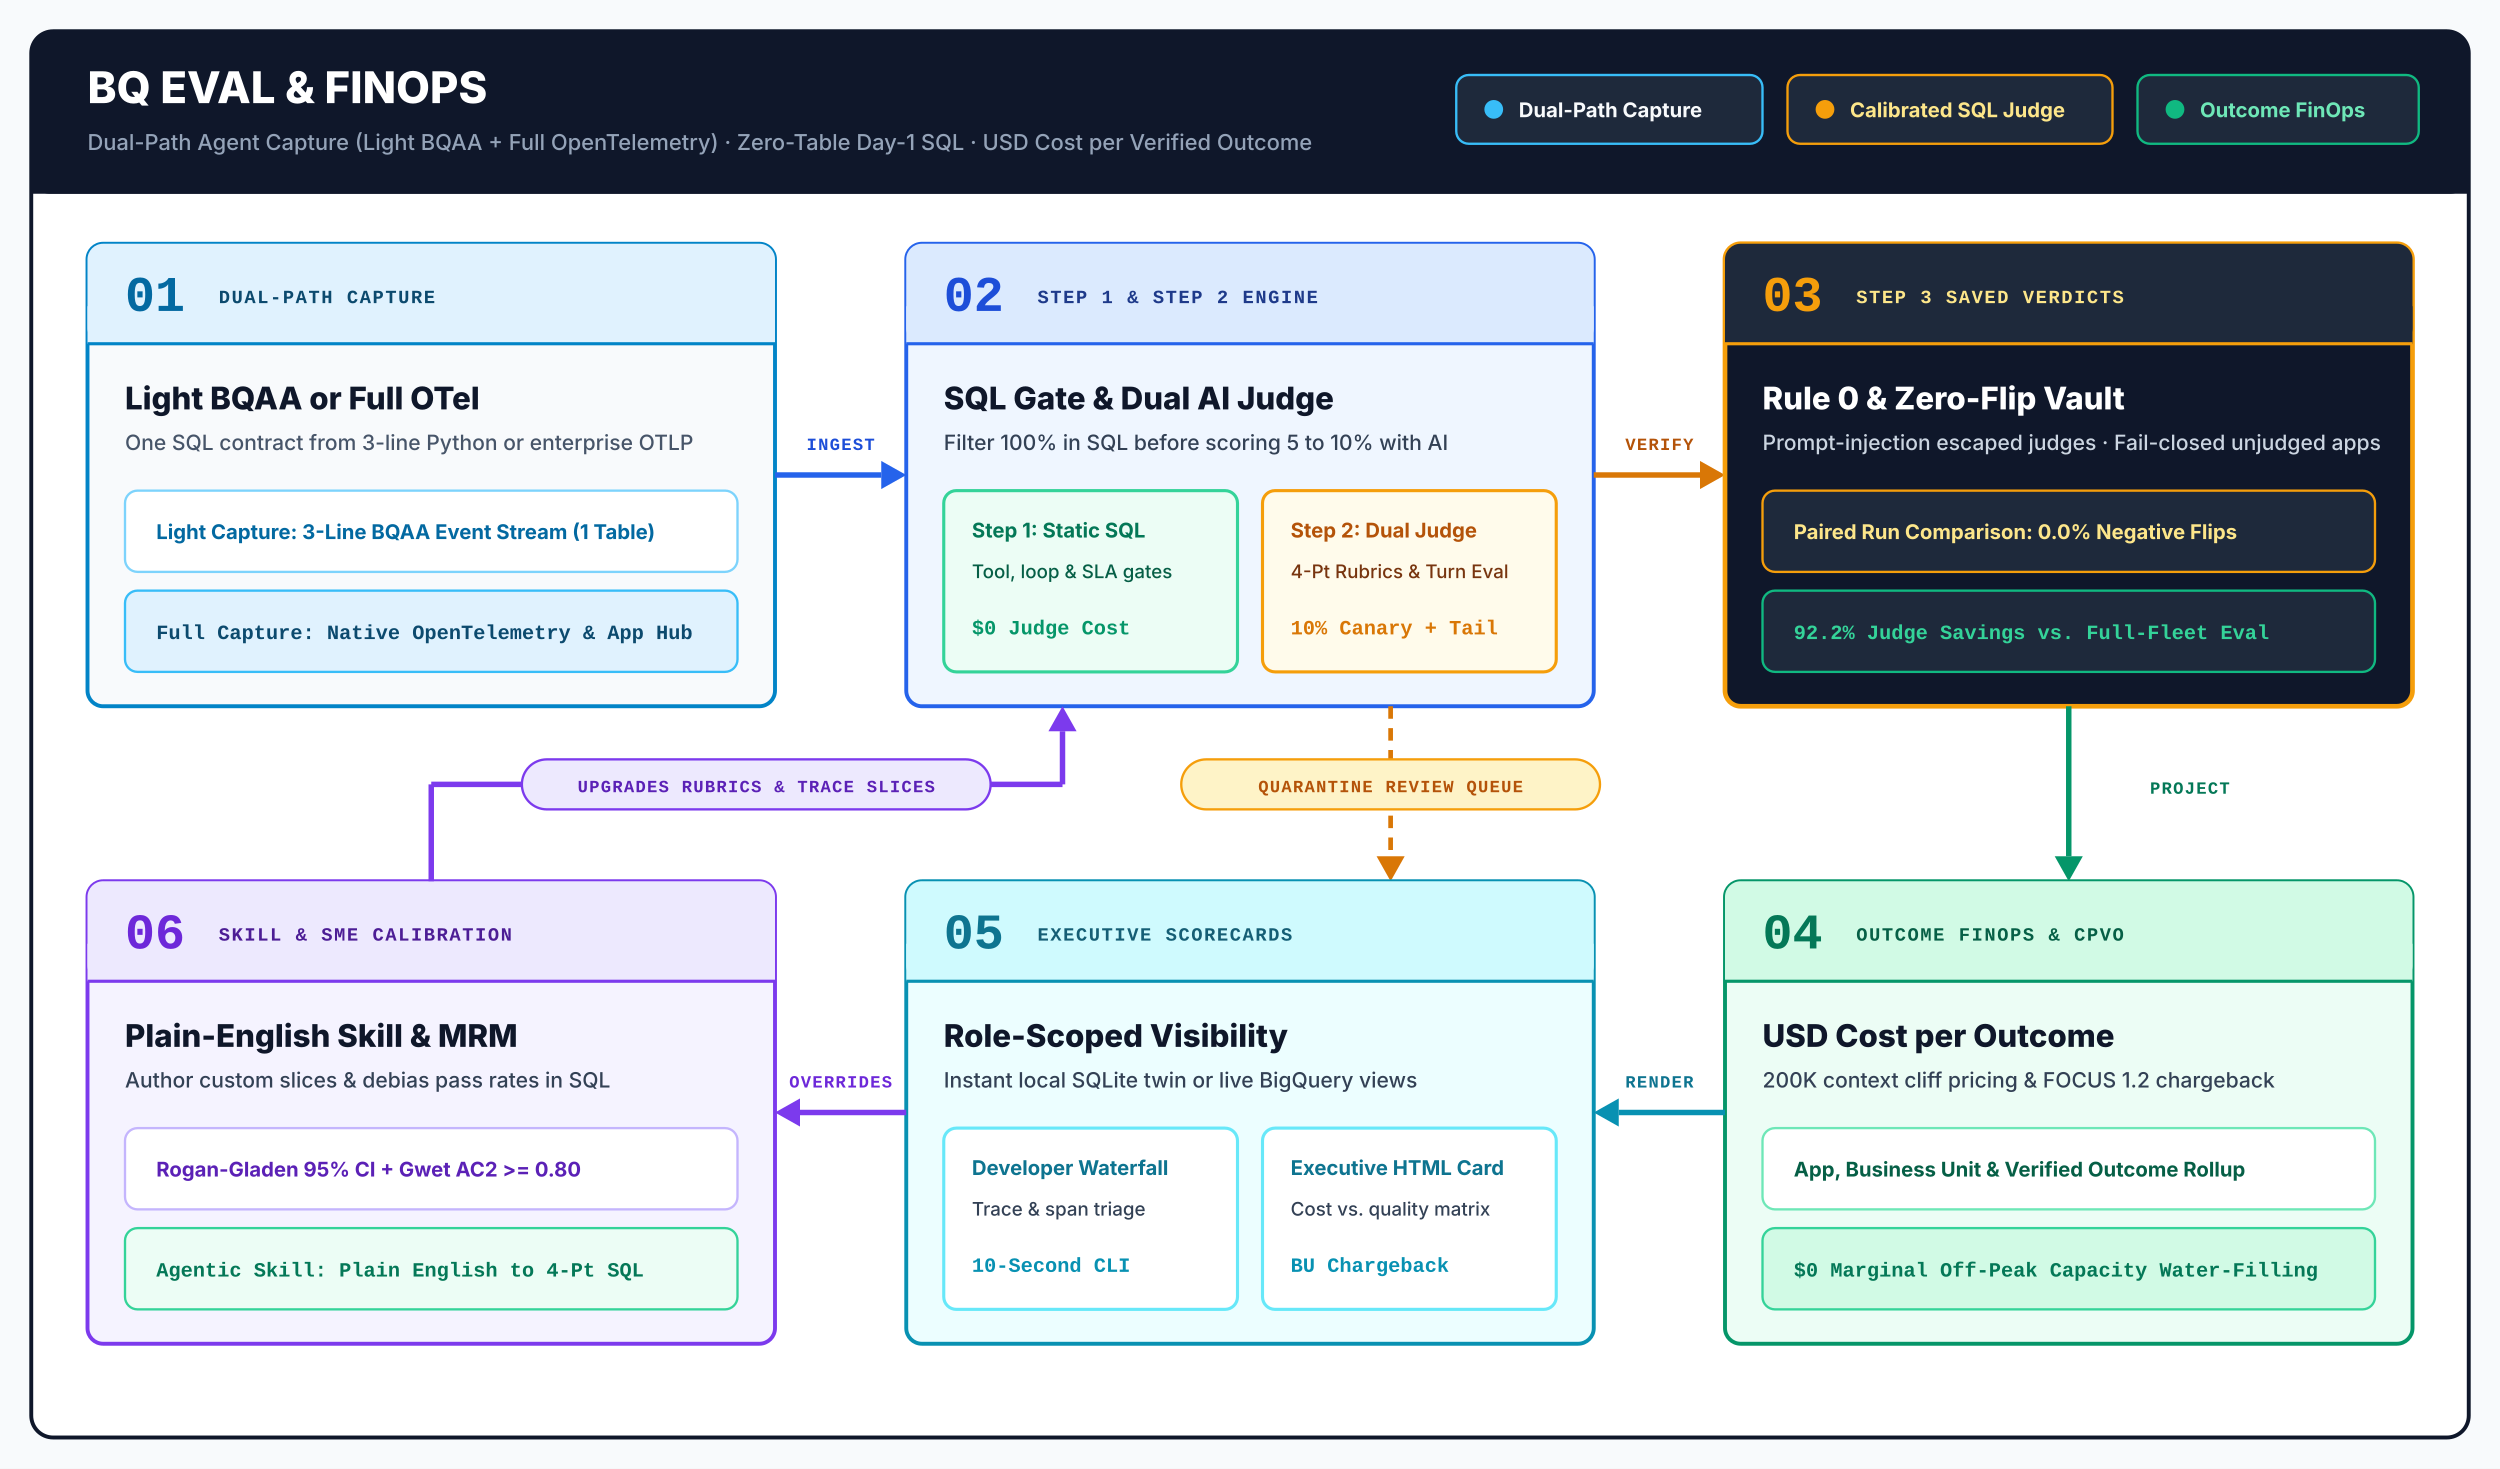
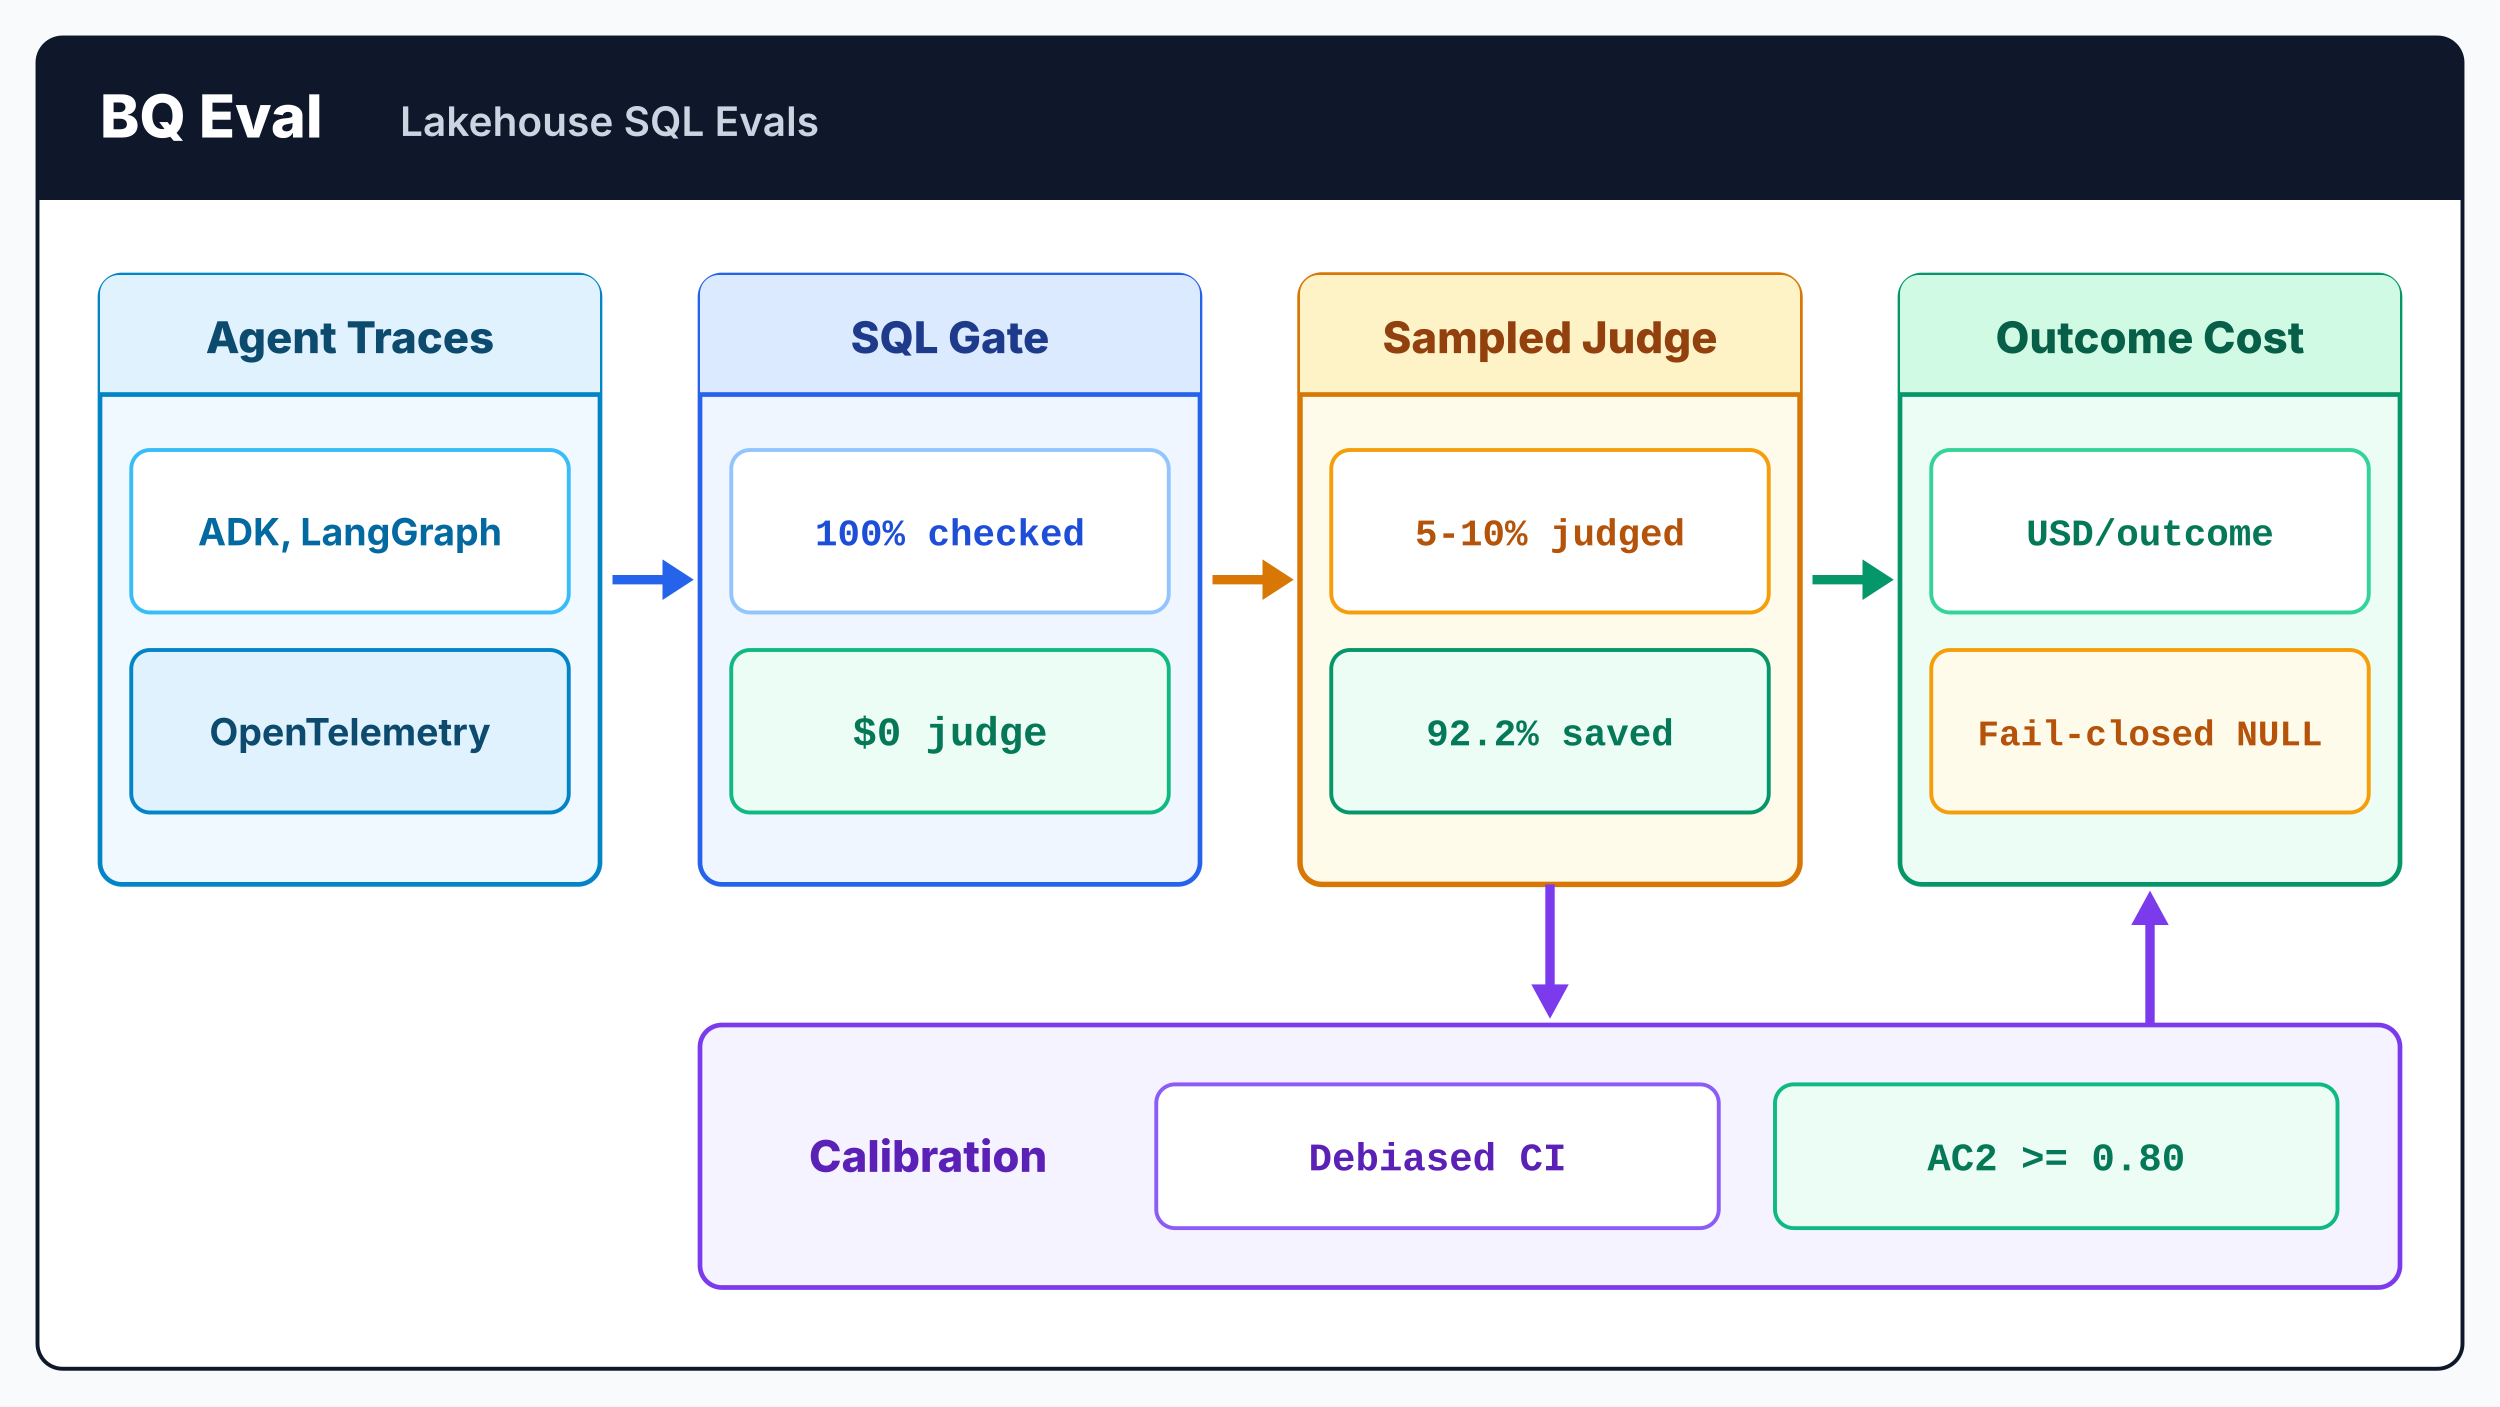
- <svg xmlns="http://www.w3.org/2000/svg" viewBox="0 0 1600 940" width="100%" height="100%">
-   <defs>
-     <style>
-       .font { font-family: 'Inter', -apple-system, BlinkMacSystemFont, 'Segoe UI', Roboto, sans-serif; }
-       .mono { font-family: 'JetBrains Mono', 'Fira Code', 'Courier New', monospace; }
-     </style>
-   </defs>
-   <rect x="0" y="0" width="1600" height="940" fill="#F8FAFC" />
-   <rect x="20" y="20" width="1560" height="900" rx="14" fill="#FFFFFF" stroke="#0F172A" stroke-width="2.5" />
-   <rect x="20" y="20" width="1560" height="104" rx="12" fill="#0F172A" />
-   <rect x="20" y="90" width="1560" height="34" fill="#0F172A" />
-   <text x="56" y="66" class="font" font-family="Inter, Segoe UI, Roboto, sans-serif" font-size="28" font-weight="800" fill="#FFFFFF">BQ EVAL &amp; FINOPS</text>
-   <text x="56" y="96" class="font" font-family="Inter, Segoe UI, Roboto, sans-serif" font-size="14" font-weight="500" fill="#94A3B8">Dual-Path Agent Capture (Light BQAA + Full OpenTelemetry) · Zero-Table Day-1 SQL · USD Cost per Verified Outcome</text>
-   <rect x="932" y="48" width="196" height="44" rx="8" fill="#1E293B" stroke="#38BDF8" stroke-width="1.5" />
-   <circle cx="956" cy="70" r="6" fill="#38BDF8" />
-   <text x="972" y="75" class="font" font-family="Inter, Segoe UI, Roboto, sans-serif" font-size="13" font-weight="700" fill="#F8FAFC">Dual-Path Capture</text>
-   <rect x="1144" y="48" width="208" height="44" rx="8" fill="#1E293B" stroke="#F59E0B" stroke-width="1.5" />
-   <circle cx="1168" cy="70" r="6" fill="#F59E0B" />
-   <text x="1184" y="75" class="font" font-family="Inter, Segoe UI, Roboto, sans-serif" font-size="13" font-weight="700" fill="#FDE68A">Calibrated SQL Judge</text>
-   <rect x="1368" y="48" width="180" height="44" rx="8" fill="#1E293B" stroke="#10B981" stroke-width="1.5" />
-   <circle cx="1392" cy="70" r="6" fill="#10B981" />
-   <text x="1408" y="75" class="font" font-family="Inter, Segoe UI, Roboto, sans-serif" font-size="13" font-weight="700" fill="#6EE7B7">Outcome FinOps</text>
-   <rect x="56" y="156" width="440" height="296" rx="10" fill="#F8FAFC" stroke="#0284C7" stroke-width="2.5" />
-   <rect x="56" y="156" width="440" height="64" rx="10" fill="#E0F2FE" />
-   <rect x="56" y="196" width="440" height="24" fill="#E0F2FE" />
-   <line x1="56" y1="220" x2="496" y2="220" stroke="#0284C7" stroke-width="2" />
-   <text x="80" y="199" class="mono" font-family="JetBrains Mono, Courier New, monospace" font-size="32" font-weight="800" fill="#0369A1">01</text>
-   <text x="140" y="194" class="mono" font-family="JetBrains Mono, Courier New, monospace" font-size="12" font-weight="800" letter-spacing="1" fill="#0C4A6E">DUAL-PATH CAPTURE</text>
-   <text x="80" y="262" class="font" font-family="Inter, Segoe UI, Roboto, sans-serif" font-size="20" font-weight="800" fill="#0F172A">Light BQAA or Full OTel</text>
-   <text x="80" y="288" class="font" font-family="Inter, Segoe UI, Roboto, sans-serif" font-size="13.5" font-weight="500" fill="#475569">One SQL contract from 3-line Python or enterprise OTLP</text>
-   <rect x="80" y="314" width="392" height="52" rx="8" fill="#FFFFFF" stroke="#7DD3FC" stroke-width="1.5" />
-   <text x="100" y="345" class="font" font-family="Inter, Segoe UI, Roboto, sans-serif" font-size="13" font-weight="700" fill="#0369A1">Light Capture: 3-Line BQAA Event Stream (1 Table)</text>
-   <rect x="80" y="378" width="392" height="52" rx="8" fill="#E0F2FE" stroke="#38BDF8" stroke-width="1.5" />
-   <text x="100" y="409" class="mono" font-family="JetBrains Mono, Courier New, monospace" font-size="13" font-weight="700" fill="#0C4A6E">Full Capture: Native OpenTelemetry &amp; App Hub</text>
-   <line x1="496" y1="304" x2="564" y2="304" stroke="#2563EB" stroke-width="3.5" />
-   <polygon points="564,295 580,304 564,313" fill="#2563EB" />
-   <text x="538" y="288" text-anchor="middle" class="mono" font-family="JetBrains Mono, Courier New, monospace" font-size="11" font-weight="800" letter-spacing="0.8" fill="#1D4ED8">INGEST</text>
-   <rect x="580" y="156" width="440" height="296" rx="10" fill="#EFF6FF" stroke="#2563EB" stroke-width="2.5" />
-   <rect x="580" y="156" width="440" height="64" rx="10" fill="#DBEAFE" />
-   <rect x="580" y="196" width="440" height="24" fill="#DBEAFE" />
-   <line x1="580" y1="220" x2="1020" y2="220" stroke="#2563EB" stroke-width="2" />
-   <text x="604" y="199" class="mono" font-family="JetBrains Mono, Courier New, monospace" font-size="32" font-weight="800" fill="#1D4ED8">02</text>
-   <text x="664" y="194" class="mono" font-family="JetBrains Mono, Courier New, monospace" font-size="12" font-weight="800" letter-spacing="1" fill="#1E3A8A">STEP 1 &amp; STEP 2 ENGINE</text>
-   <text x="604" y="262" class="font" font-family="Inter, Segoe UI, Roboto, sans-serif" font-size="20" font-weight="800" fill="#0F172A">SQL Gate &amp; Dual AI Judge</text>
-   <text x="604" y="288" class="font" font-family="Inter, Segoe UI, Roboto, sans-serif" font-size="13.5" font-weight="500" fill="#334155">Filter 100% in SQL before scoring 5 to 10% with AI</text>
-   <rect x="604" y="314" width="188" height="116" rx="8" fill="#ECFDF5" stroke="#34D399" stroke-width="2" />
-   <text x="622" y="344" class="font" font-family="Inter, Segoe UI, Roboto, sans-serif" font-size="13" font-weight="700" fill="#047857">Step 1: Static SQL</text>
-   <text x="622" y="370" class="font" font-family="Inter, Segoe UI, Roboto, sans-serif" font-size="12" font-weight="500" fill="#065F46">Tool, loop &amp; SLA gates</text>
-   <text x="622" y="406" class="mono" font-family="JetBrains Mono, Courier New, monospace" font-size="13" font-weight="700" fill="#059669">$0 Judge Cost</text>
-   <rect x="808" y="314" width="188" height="116" rx="8" fill="#FFFBEB" stroke="#F59E0B" stroke-width="2" />
-   <text x="826" y="344" class="font" font-family="Inter, Segoe UI, Roboto, sans-serif" font-size="13" font-weight="700" fill="#B45309">Step 2: Dual Judge</text>
-   <text x="826" y="370" class="font" font-family="Inter, Segoe UI, Roboto, sans-serif" font-size="12" font-weight="500" fill="#78350F">4-Pt Rubrics &amp; Turn Eval</text>
-   <text x="826" y="406" class="mono" font-family="JetBrains Mono, Courier New, monospace" font-size="13" font-weight="700" fill="#D97706">10% Canary + Tail</text>
-   <line x1="1020" y1="304" x2="1088" y2="304" stroke="#D97706" stroke-width="3.5" />
-   <polygon points="1088,295 1104,304 1088,313" fill="#D97706" />
-   <text x="1062" y="288" text-anchor="middle" class="mono" font-family="JetBrains Mono, Courier New, monospace" font-size="11" font-weight="800" letter-spacing="0.8" fill="#B45309">VERIFY</text>
-   <rect x="1104" y="156" width="440" height="296" rx="10" fill="#0F172A" stroke="#F59E0B" stroke-width="3" />
-   <rect x="1104" y="156" width="440" height="64" rx="10" fill="#1E293B" />
-   <rect x="1104" y="196" width="440" height="24" fill="#1E293B" />
-   <line x1="1104" y1="220" x2="1544" y2="220" stroke="#F59E0B" stroke-width="2" />
-   <text x="1128" y="199" class="mono" font-family="JetBrains Mono, Courier New, monospace" font-size="32" font-weight="800" fill="#F59E0B">03</text>
-   <text x="1188" y="194" class="mono" font-family="JetBrains Mono, Courier New, monospace" font-size="12" font-weight="800" letter-spacing="1" fill="#FDE68A">STEP 3 SAVED VERDICTS</text>
-   <text x="1128" y="262" class="font" font-family="Inter, Segoe UI, Roboto, sans-serif" font-size="20" font-weight="800" fill="#FFFFFF">Rule 0 &amp; Zero-Flip Vault</text>
-   <text x="1128" y="288" class="font" font-family="Inter, Segoe UI, Roboto, sans-serif" font-size="13.5" font-weight="500" fill="#CBD5E1">Prompt-injection escaped judges · Fail-closed unjudged apps</text>
-   <rect x="1128" y="314" width="392" height="52" rx="8" fill="#1E293B" stroke="#F59E0B" stroke-width="1.5" />
-   <text x="1148" y="345" class="font" font-family="Inter, Segoe UI, Roboto, sans-serif" font-size="13" font-weight="700" fill="#FDE68A">Paired Run Comparison: 0.0% Negative Flips</text>
-   <rect x="1128" y="378" width="392" height="52" rx="8" fill="#1E293B" stroke="#10B981" stroke-width="1.5" />
-   <text x="1148" y="409" class="mono" font-family="JetBrains Mono, Courier New, monospace" font-size="13" font-weight="700" fill="#34D399">92.2% Judge Savings vs. Full-Fleet Eval</text>
-   <line x1="1324" y1="452" x2="1324" y2="548" stroke="#059669" stroke-width="3.5" />
-   <polygon points="1315,548 1324,564 1333,548" fill="#059669" />
-   <text x="1376" y="508" class="mono" font-family="JetBrains Mono, Courier New, monospace" font-size="11" font-weight="800" letter-spacing="0.8" fill="#047857">PROJECT</text>
-   <line x1="890" y1="452" x2="890" y2="548" stroke="#D97706" stroke-width="3" stroke-dasharray="8,6" />
-   <polygon points="881,548 890,564 899,548" fill="#D97706" />
-   <rect x="756" y="486" width="268" height="32" rx="16" fill="#FEF3C7" stroke="#F59E0B" stroke-width="1.5" />
-   <text x="890" y="507" text-anchor="middle" class="mono" font-family="JetBrains Mono, Courier New, monospace" font-size="11" font-weight="800" letter-spacing="0.8" fill="#B45309">QUARANTINE REVIEW QUEUE</text>
-   <rect x="1104" y="564" width="440" height="296" rx="10" fill="#ECFDF5" stroke="#059669" stroke-width="2.5" />
-   <rect x="1104" y="564" width="440" height="64" rx="10" fill="#D1FAE5" />
-   <rect x="1104" y="604" width="440" height="24" fill="#D1FAE5" />
-   <line x1="1104" y1="628" x2="1544" y2="628" stroke="#059669" stroke-width="2" />
-   <text x="1128" y="607" class="mono" font-family="JetBrains Mono, Courier New, monospace" font-size="32" font-weight="800" fill="#047857">04</text>
-   <text x="1188" y="602" class="mono" font-family="JetBrains Mono, Courier New, monospace" font-size="12" font-weight="800" letter-spacing="1" fill="#065F46">OUTCOME FINOPS &amp; CPVO</text>
-   <text x="1128" y="670" class="font" font-family="Inter, Segoe UI, Roboto, sans-serif" font-size="20" font-weight="800" fill="#0F172A">USD Cost per Outcome</text>
-   <text x="1128" y="696" class="font" font-family="Inter, Segoe UI, Roboto, sans-serif" font-size="13.5" font-weight="500" fill="#334155">200K context cliff pricing &amp; FOCUS 1.2 chargeback</text>
-   <rect x="1128" y="722" width="392" height="52" rx="8" fill="#FFFFFF" stroke="#6EE7B7" stroke-width="1.5" />
-   <text x="1148" y="753" class="font" font-family="Inter, Segoe UI, Roboto, sans-serif" font-size="13" font-weight="700" fill="#065F46">App, Business Unit &amp; Verified Outcome Rollup</text>
-   <rect x="1128" y="786" width="392" height="52" rx="8" fill="#D1FAE5" stroke="#34D399" stroke-width="1.5" />
-   <text x="1148" y="817" class="mono" font-family="JetBrains Mono, Courier New, monospace" font-size="13" font-weight="700" fill="#047857">$0 Marginal Off-Peak Capacity Water-Filling</text>
-   <line x1="1104" y1="712" x2="1036" y2="712" stroke="#0891B2" stroke-width="3.5" />
-   <polygon points="1036,703 1020,712 1036,721" fill="#0891B2" />
-   <text x="1062" y="696" text-anchor="middle" class="mono" font-family="JetBrains Mono, Courier New, monospace" font-size="11" font-weight="800" letter-spacing="0.8" fill="#0E7490">RENDER</text>
-   <rect x="580" y="564" width="440" height="296" rx="10" fill="#ECFEFF" stroke="#0891B2" stroke-width="2.5" />
-   <rect x="580" y="564" width="440" height="64" rx="10" fill="#CFFAFE" />
-   <rect x="580" y="604" width="440" height="24" fill="#CFFAFE" />
-   <line x1="580" y1="628" x2="1020" y2="628" stroke="#0891B2" stroke-width="2" />
-   <text x="604" y="607" class="mono" font-family="JetBrains Mono, Courier New, monospace" font-size="32" font-weight="800" fill="#0E7490">05</text>
-   <text x="664" y="602" class="mono" font-family="JetBrains Mono, Courier New, monospace" font-size="12" font-weight="800" letter-spacing="1" fill="#155E75">EXECUTIVE SCORECARDS</text>
-   <text x="604" y="670" class="font" font-family="Inter, Segoe UI, Roboto, sans-serif" font-size="20" font-weight="800" fill="#0F172A">Role-Scoped Visibility</text>
-   <text x="604" y="696" class="font" font-family="Inter, Segoe UI, Roboto, sans-serif" font-size="13.5" font-weight="500" fill="#334155">Instant local SQLite twin or live BigQuery views</text>
-   <rect x="604" y="722" width="188" height="116" rx="8" fill="#FFFFFF" stroke="#67E8F9" stroke-width="2" />
-   <text x="622" y="752" class="font" font-family="Inter, Segoe UI, Roboto, sans-serif" font-size="13" font-weight="700" fill="#0E7490">Developer Waterfall</text>
-   <text x="622" y="778" class="font" font-family="Inter, Segoe UI, Roboto, sans-serif" font-size="12" font-weight="500" fill="#334155">Trace &amp; span triage</text>
-   <text x="622" y="814" class="mono" font-family="JetBrains Mono, Courier New, monospace" font-size="13" font-weight="700" fill="#0891B2">10-Second CLI</text>
-   <rect x="808" y="722" width="188" height="116" rx="8" fill="#FFFFFF" stroke="#67E8F9" stroke-width="2" />
-   <text x="826" y="752" class="font" font-family="Inter, Segoe UI, Roboto, sans-serif" font-size="13" font-weight="700" fill="#0E7490">Executive HTML Card</text>
-   <text x="826" y="778" class="font" font-family="Inter, Segoe UI, Roboto, sans-serif" font-size="12" font-weight="500" fill="#334155">Cost vs. quality matrix</text>
-   <text x="826" y="814" class="mono" font-family="JetBrains Mono, Courier New, monospace" font-size="13" font-weight="700" fill="#0891B2">BU Chargeback</text>
-   <line x1="580" y1="712" x2="512" y2="712" stroke="#7C3AED" stroke-width="3.5" />
-   <polygon points="512,703 496,712 512,721" fill="#7C3AED" />
-   <text x="538" y="696" text-anchor="middle" class="mono" font-family="JetBrains Mono, Courier New, monospace" font-size="11" font-weight="800" letter-spacing="0.8" fill="#6D28D9">OVERRIDES</text>
-   <rect x="56" y="564" width="440" height="296" rx="10" fill="#F5F3FF" stroke="#7C3AED" stroke-width="2.5" />
-   <rect x="56" y="564" width="440" height="64" rx="10" fill="#EDE9FE" />
-   <rect x="56" y="604" width="440" height="24" fill="#EDE9FE" />
-   <line x1="56" y1="628" x2="496" y2="628" stroke="#7C3AED" stroke-width="2" />
-   <text x="80" y="607" class="mono" font-family="JetBrains Mono, Courier New, monospace" font-size="32" font-weight="800" fill="#6D28D9">06</text>
-   <text x="140" y="602" class="mono" font-family="JetBrains Mono, Courier New, monospace" font-size="12" font-weight="800" letter-spacing="1" fill="#4C1D95">SKILL &amp; SME CALIBRATION</text>
-   <text x="80" y="670" class="font" font-family="Inter, Segoe UI, Roboto, sans-serif" font-size="20" font-weight="800" fill="#0F172A">Plain-English Skill &amp; MRM</text>
-   <text x="80" y="696" class="font" font-family="Inter, Segoe UI, Roboto, sans-serif" font-size="13.5" font-weight="500" fill="#334155">Author custom slices &amp; debias pass rates in SQL</text>
-   <rect x="80" y="722" width="392" height="52" rx="8" fill="#FFFFFF" stroke="#C4B5FD" stroke-width="1.5" />
-   <text x="100" y="753" class="font" font-family="Inter, Segoe UI, Roboto, sans-serif" font-size="13" font-weight="700" fill="#5B21B6">Rogan-Gladen 95% CI + Gwet AC2 &gt;= 0.80</text>
-   <rect x="80" y="786" width="392" height="52" rx="8" fill="#ECFDF5" stroke="#34D399" stroke-width="1.5" />
-   <text x="100" y="817" class="mono" font-family="JetBrains Mono, Courier New, monospace" font-size="13" font-weight="700" fill="#047857">Agentic Skill: Plain English to 4-Pt SQL</text>
-   <line x1="276" y1="564" x2="276" y2="502" stroke="#7C3AED" stroke-width="3.5" />
-   <line x1="276" y1="502" x2="680" y2="502" stroke="#7C3AED" stroke-width="3.5" />
-   <line x1="680" y1="502" x2="680" y2="468" stroke="#7C3AED" stroke-width="3.5" />
-   <polygon points="671,468 680,452 689,468" fill="#7C3AED" />
-   <rect x="334" y="486" width="300" height="32" rx="16" fill="#EDE9FE" stroke="#7C3AED" stroke-width="1.5" />
-   <text x="484" y="507" text-anchor="middle" class="mono" font-family="JetBrains Mono, Courier New, monospace" font-size="11" font-weight="800" letter-spacing="0.8" fill="#5B21B6">UPGRADES RUBRICS &amp; TRACE SLICES</text>
+ <svg xmlns="http://www.w3.org/2000/svg" viewBox="0 0 1600 900" width="100%" height="100%">
+   <rect x="0" y="0" width="1600" height="900" fill="#F8FAFC" />
+   <rect x="24" y="24" width="1552" height="852" rx="16" fill="#FFFFFF" stroke="#0F172A" stroke-width="2.5" />
+   <rect x="24" y="24" width="1552" height="104" rx="14" fill="#0F172A" />
+   <rect x="24" y="96" width="1552" height="32" fill="#0F172A" />
+   <text x="64" y="88" font-family="'Inter', -apple-system, BlinkMacSystemFont, 'Segoe UI', Roboto, sans-serif" font-size="38" font-weight="800" fill="#FFFFFF">BQ Eval</text>
+   <text x="256" y="87" font-family="'Inter', -apple-system, BlinkMacSystemFont, 'Segoe UI', Roboto, sans-serif" font-size="26" font-weight="600" fill="#CBD5E1">Lakehouse SQL Evals</text>
+   <rect x="64" y="176" width="320" height="390" rx="14" fill="#F0F9FF" stroke="#0284C7" stroke-width="3" />
+   <rect x="64" y="176" width="320" height="76" rx="12" fill="#E0F2FE" />
+   <rect x="64" y="228" width="320" height="24" fill="#E0F2FE" />
+   <rect x="64" y="251" width="320" height="3" fill="#0284C7" />
+   <text x="224" y="226" text-anchor="middle" font-family="'Inter', -apple-system, BlinkMacSystemFont, 'Segoe UI', Roboto, sans-serif" font-size="28" font-weight="800" fill="#0C4A6E">Agent Traces</text>
+   <rect x="84" y="288" width="280" height="104" rx="12" fill="#FFFFFF" stroke="#38BDF8" stroke-width="2.5" />
+   <text x="224" y="349" text-anchor="middle" font-family="'Inter', -apple-system, BlinkMacSystemFont, 'Segoe UI', Roboto, sans-serif" font-size="24" font-weight="700" fill="#0369A1">ADK, LangGraph</text>
+   <rect x="84" y="416" width="280" height="104" rx="12" fill="#E0F2FE" stroke="#0284C7" stroke-width="2.5" />
+   <text x="224" y="477" text-anchor="middle" font-family="'Inter', -apple-system, BlinkMacSystemFont, 'Segoe UI', Roboto, sans-serif" font-size="24" font-weight="700" fill="#0C4A6E">OpenTelemetry</text>
+   <rect x="392" y="368" width="36" height="6" fill="#2563EB" />
+   <polygon points="424,358 444,371 424,384" fill="#2563EB" />
+   <rect x="448" y="176" width="320" height="390" rx="14" fill="#EFF6FF" stroke="#2563EB" stroke-width="3" />
+   <rect x="448" y="176" width="320" height="76" rx="12" fill="#DBEAFE" />
+   <rect x="448" y="228" width="320" height="24" fill="#DBEAFE" />
+   <rect x="448" y="251" width="320" height="3" fill="#2563EB" />
+   <text x="608" y="226" text-anchor="middle" font-family="'Inter', -apple-system, BlinkMacSystemFont, 'Segoe UI', Roboto, sans-serif" font-size="28" font-weight="800" fill="#1E3A8A">SQL Gate</text>
+   <rect x="468" y="288" width="280" height="104" rx="12" fill="#FFFFFF" stroke="#93C5FD" stroke-width="2.5" />
+   <text x="608" y="349" text-anchor="middle" font-family="'JetBrains Mono', 'Fira Code', 'Courier New', monospace" font-size="24" font-weight="700" fill="#1D4ED8">100% checked</text>
+   <rect x="468" y="416" width="280" height="104" rx="12" fill="#ECFDF5" stroke="#10B981" stroke-width="2.5" />
+   <text x="608" y="477" text-anchor="middle" font-family="'JetBrains Mono', 'Fira Code', 'Courier New', monospace" font-size="26" font-weight="700" fill="#047857">$0 judge</text>
+   <rect x="776" y="368" width="36" height="6" fill="#D97706" />
+   <polygon points="808,358 828,371 808,384" fill="#D97706" />
+   <rect x="832" y="176" width="320" height="390" rx="14" fill="#FFFBEB" stroke="#D97706" stroke-width="3.5" />
+   <rect x="832" y="176" width="320" height="76" rx="12" fill="#FEF3C7" />
+   <rect x="832" y="228" width="320" height="24" fill="#FEF3C7" />
+   <rect x="832" y="251" width="320" height="3" fill="#D97706" />
+   <text x="992" y="226" text-anchor="middle" font-family="'Inter', -apple-system, BlinkMacSystemFont, 'Segoe UI', Roboto, sans-serif" font-size="28" font-weight="800" fill="#92400E">Sampled Judge</text>
+   <rect x="852" y="288" width="280" height="104" rx="12" fill="#FFFFFF" stroke="#F59E0B" stroke-width="2.5" />
+   <text x="992" y="349" text-anchor="middle" font-family="'JetBrains Mono', 'Fira Code', 'Courier New', monospace" font-size="24" font-weight="700" fill="#B45309">5-10% judged</text>
+   <rect x="852" y="416" width="280" height="104" rx="12" fill="#ECFDF5" stroke="#059669" stroke-width="2.5" />
+   <text x="992" y="477" text-anchor="middle" font-family="'JetBrains Mono', 'Fira Code', 'Courier New', monospace" font-size="24" font-weight="700" fill="#047857">92.2% saved</text>
+   <rect x="1160" y="368" width="36" height="6" fill="#059669" />
+   <polygon points="1192,358 1212,371 1192,384" fill="#059669" />
+   <rect x="1216" y="176" width="320" height="390" rx="14" fill="#ECFDF5" stroke="#059669" stroke-width="3" />
+   <rect x="1216" y="176" width="320" height="76" rx="12" fill="#D1FAE5" />
+   <rect x="1216" y="228" width="320" height="24" fill="#D1FAE5" />
+   <rect x="1216" y="251" width="320" height="3" fill="#059669" />
+   <text x="1376" y="226" text-anchor="middle" font-family="'Inter', -apple-system, BlinkMacSystemFont, 'Segoe UI', Roboto, sans-serif" font-size="28" font-weight="800" fill="#065F46">Outcome Cost</text>
+   <rect x="1236" y="288" width="280" height="104" rx="12" fill="#FFFFFF" stroke="#34D399" stroke-width="2.5" />
+   <text x="1376" y="349" text-anchor="middle" font-family="'JetBrains Mono', 'Fira Code', 'Courier New', monospace" font-size="24" font-weight="700" fill="#047857">USD/outcome</text>
+   <rect x="1236" y="416" width="280" height="104" rx="12" fill="#FFFBEB" stroke="#F59E0B" stroke-width="2.5" />
+   <text x="1376" y="477" text-anchor="middle" font-family="'JetBrains Mono', 'Fira Code', 'Courier New', monospace" font-size="23" font-weight="700" fill="#B45309">Fail-closed NULL</text>
+   <rect x="989" y="566" width="6" height="68" fill="#7C3AED" />
+   <polygon points="980,630 992,652 1004,630" fill="#7C3AED" />
+   <rect x="1373" y="588" width="6" height="68" fill="#7C3AED" />
+   <polygon points="1364,592 1376,570 1388,592" fill="#7C3AED" />
+   <rect x="448" y="656" width="1088" height="168" rx="14" fill="#F5F3FF" stroke="#7C3AED" stroke-width="3" />
+   <text x="594" y="750" text-anchor="middle" font-family="'Inter', -apple-system, BlinkMacSystemFont, 'Segoe UI', Roboto, sans-serif" font-size="28" font-weight="800" fill="#5B21B6">Calibration</text>
+   <rect x="740" y="694" width="360" height="92" rx="12" fill="#FFFFFF" stroke="#8B5CF6" stroke-width="2.5" />
+   <text x="920" y="749" text-anchor="middle" font-family="'JetBrains Mono', 'Fira Code', 'Courier New', monospace" font-size="25" font-weight="700" fill="#5B21B6">Debiased CI</text>
+   <rect x="1136" y="694" width="360" height="92" rx="12" fill="#ECFDF5" stroke="#10B981" stroke-width="2.5" />
+   <text x="1316" y="749" text-anchor="middle" font-family="'JetBrains Mono', 'Fira Code', 'Courier New', monospace" font-size="25" font-weight="700" fill="#047857">AC2 &gt;= 0.80</text>
</svg>
